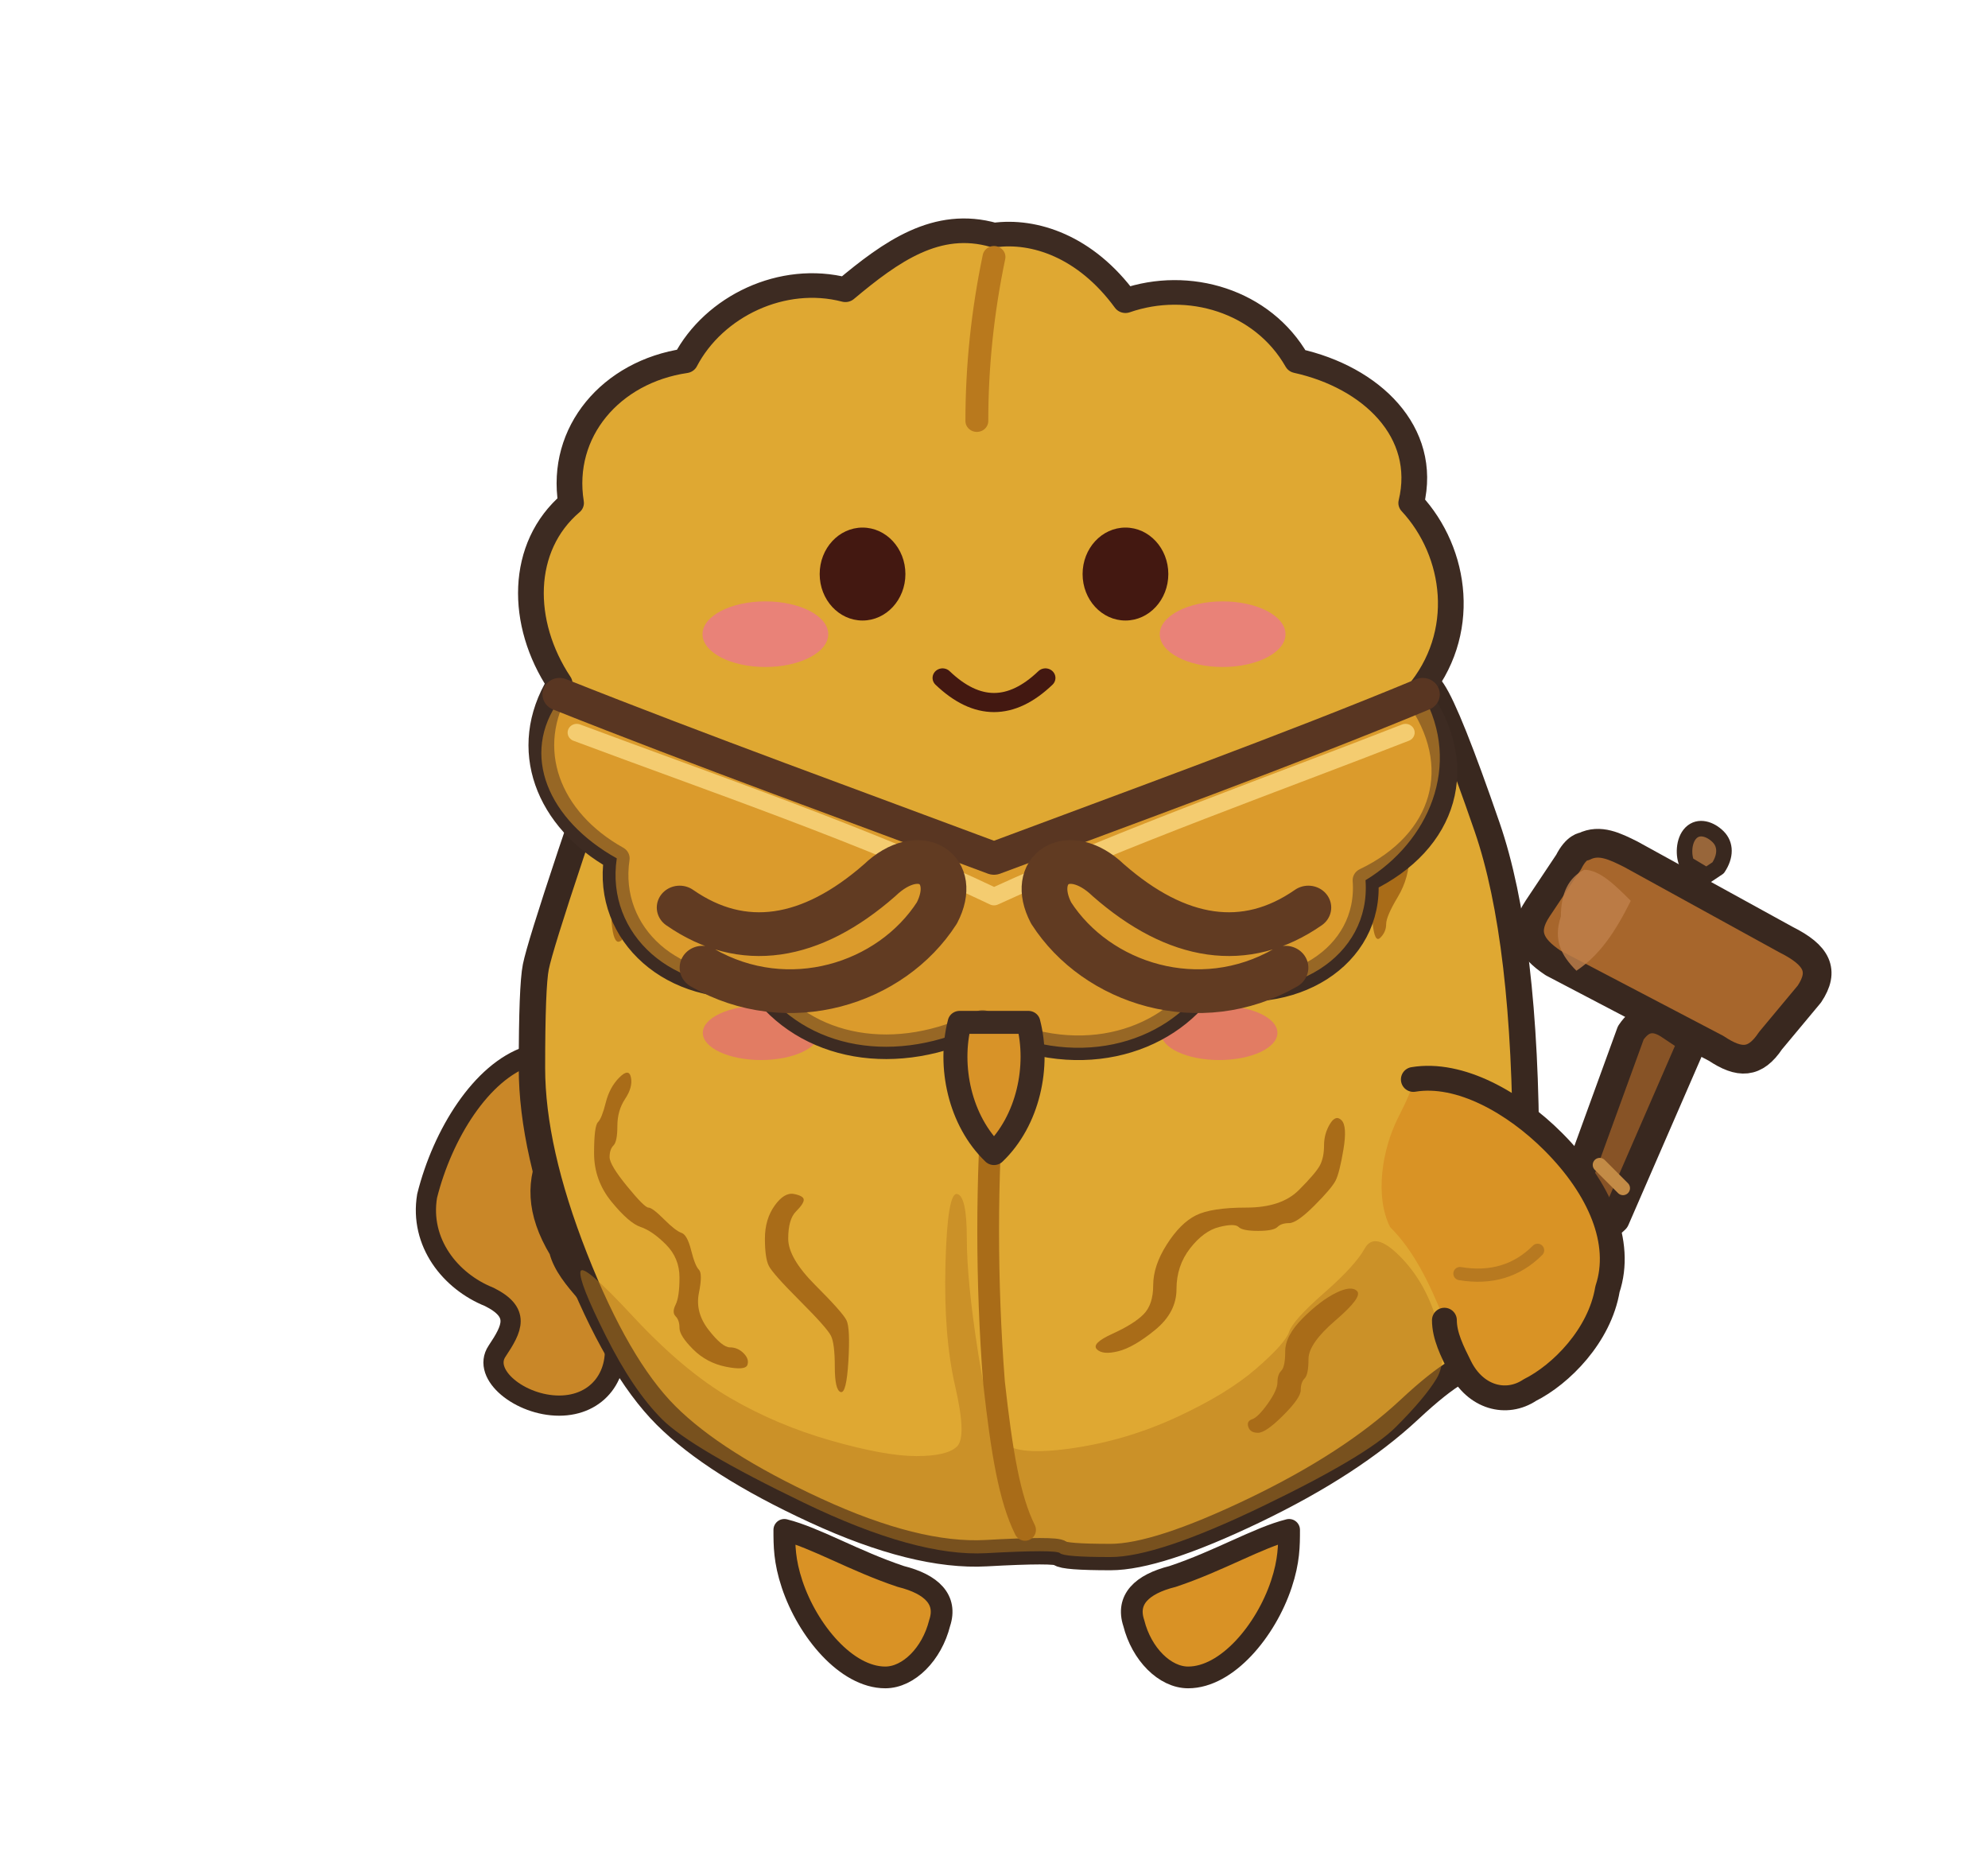
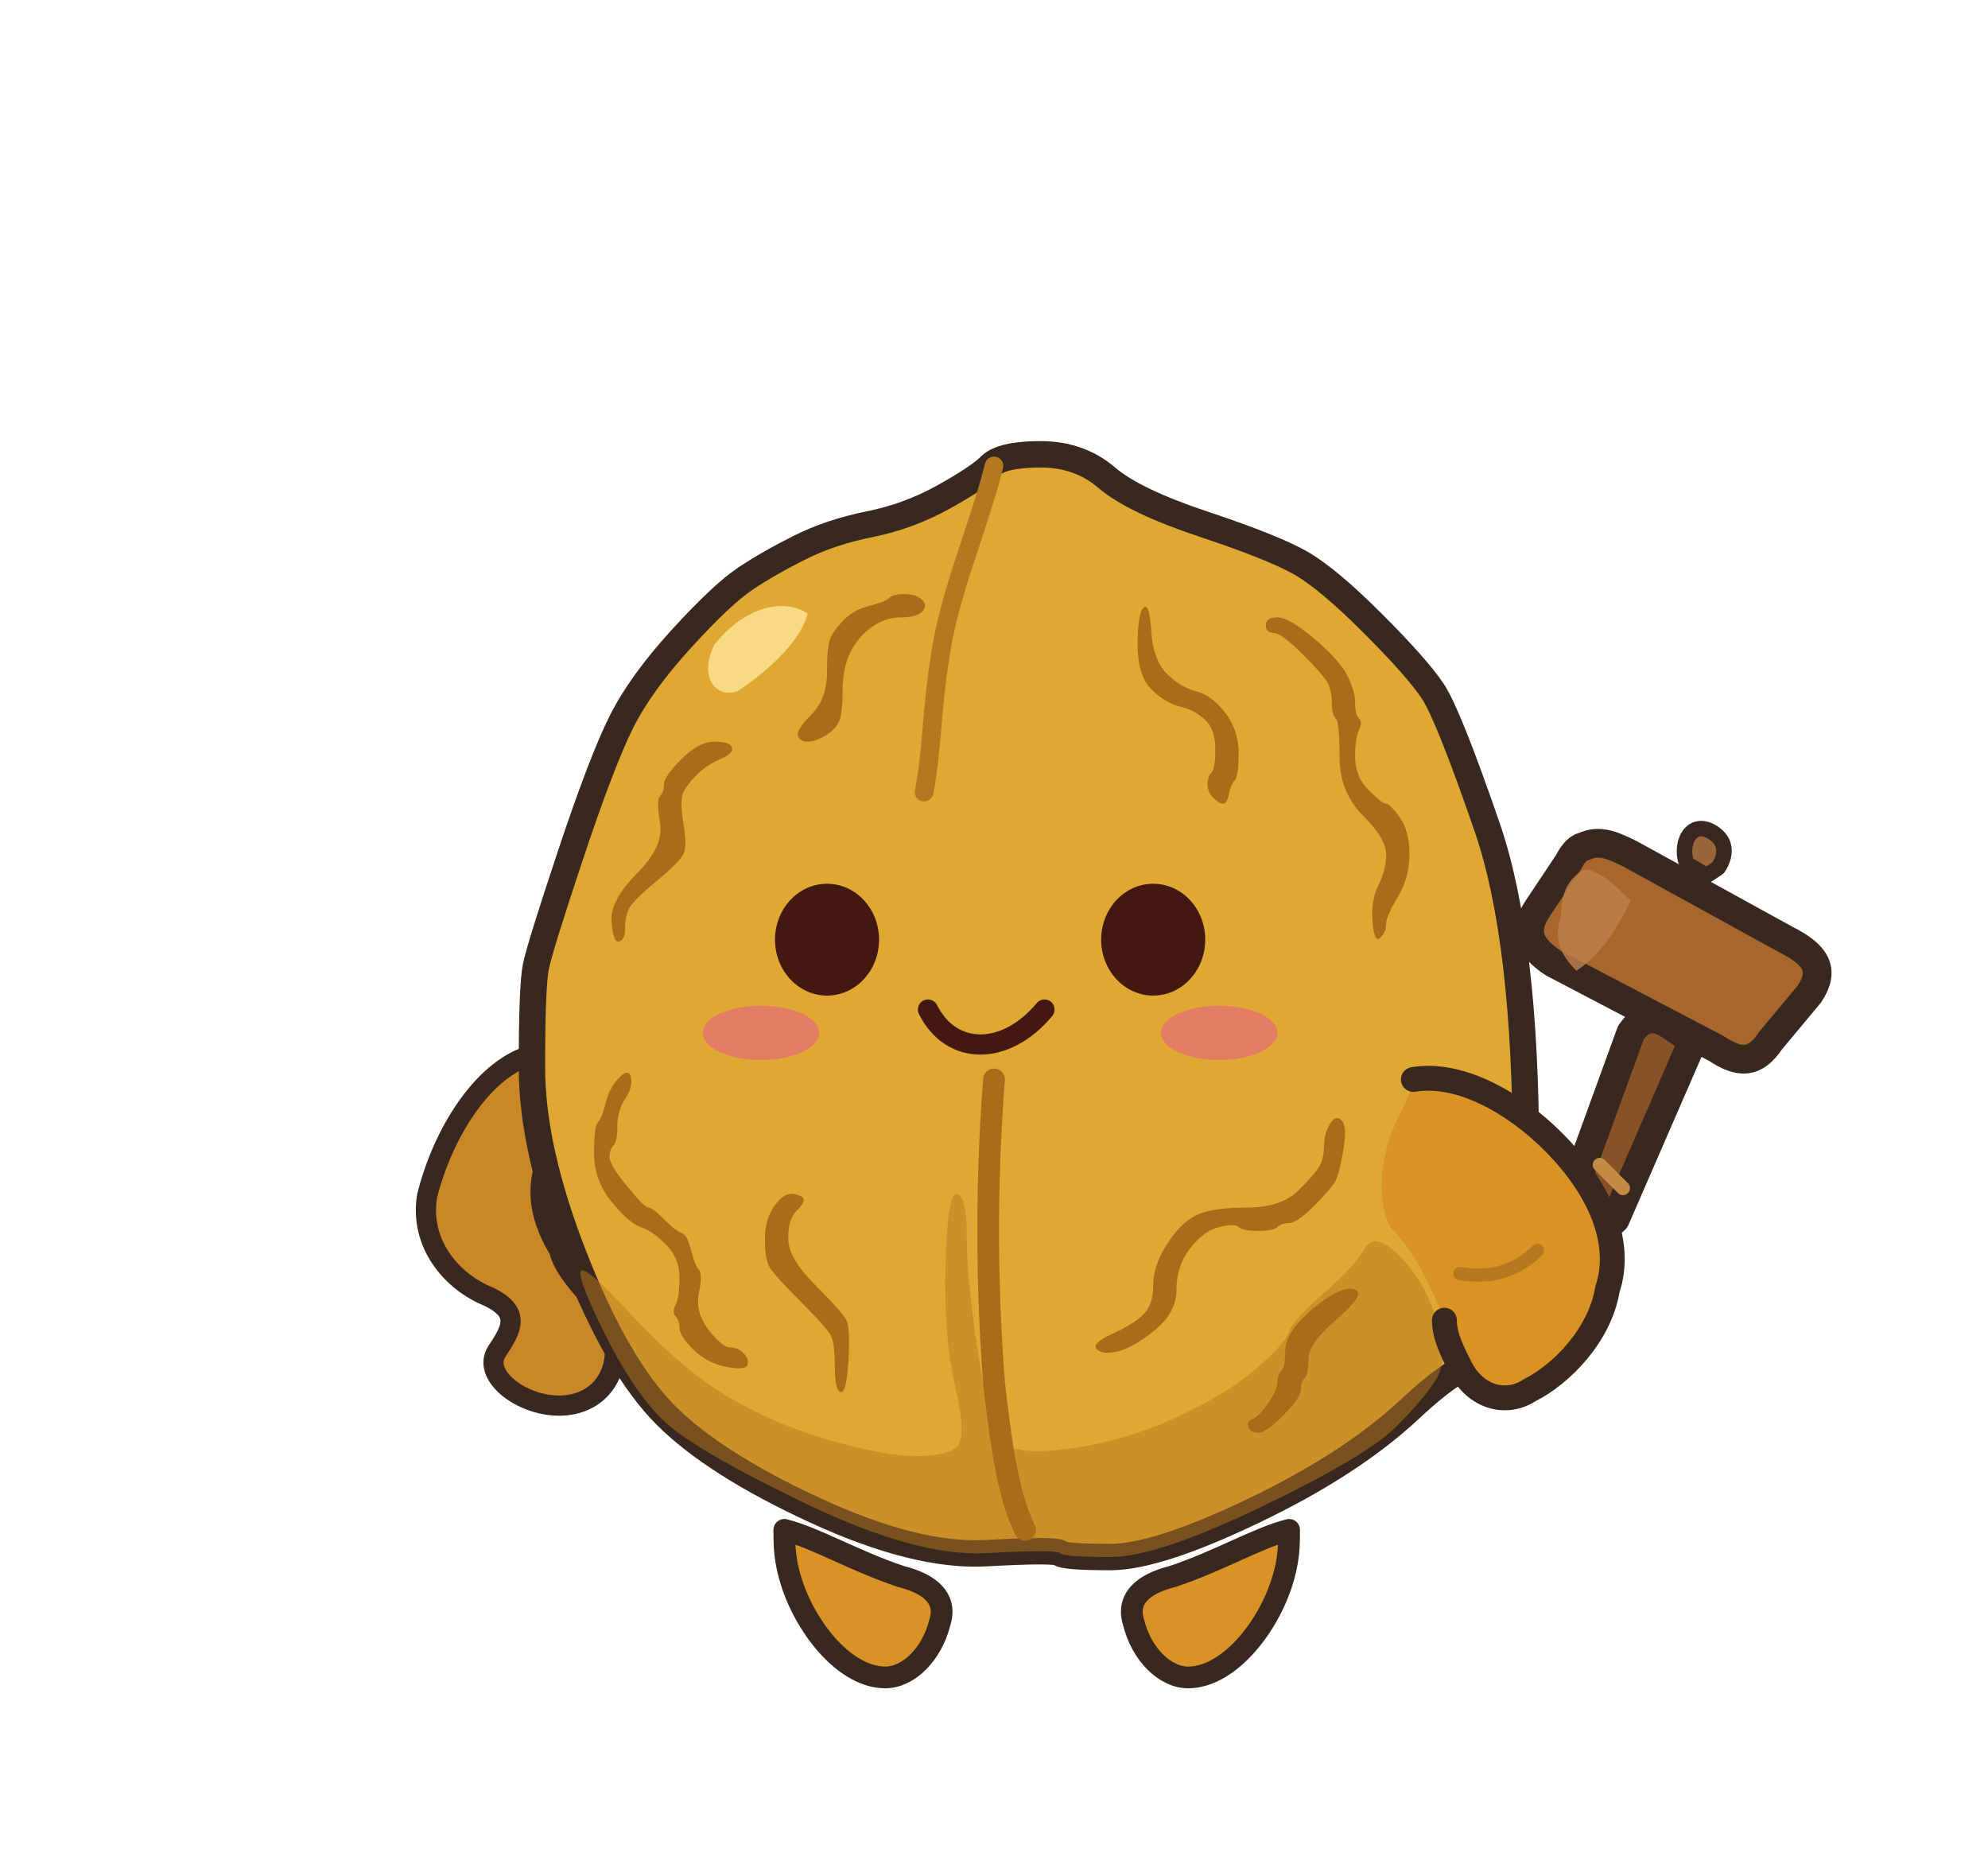
<svg xmlns="http://www.w3.org/2000/svg" width="320" height="300" viewBox="0 0 320 300">
  <g id="foot-left">
    <g transform="translate(-415 10) scale(1.25)">
      <path id="walnut-foot-left-shape" d="M 433 189 C 437 190 442 193 448 195 C 452 196 454 198 453 201 C 452 205 449 208 446 208 C 441 208 436 202 434 196 C 433 193 433 191 433 189 Z" fill="#d99225" stroke="#39281f" stroke-width="2.8" stroke-linejoin="round" />
    </g>
  </g>
  <g id="foot-right">
    <g transform="translate(-415 10) scale(1.25)">
      <path id="walnut-foot-right-shape" d="M 498 189 C 494 190 489 193 483 195 C 479 196 477 198 478 201 C 479 205 482 208 485 208 C 490 208 495 202 497 196 C 498 193 498 191 498 189 Z" fill="#d99225" stroke="#39281f" stroke-width="2.8" stroke-linejoin="round" />
    </g>
  </g>
  <g id="arm-left">
    <g transform="translate(-415 10) scale(1.25)">
      <path id="walnut-arm-left-shape" d="M 400 128 C 394 130 389 138 387 146 C 386 152 390 157 395 159 C 399 161 398 163 396 166 C 394 169 399 173 404 173 C 409 173 412 169 411 164 C 410 160 405 157 404 153 C 401 148 401 144 403 140 C 405 135 404 130 400 128 Z" fill="#c98728" stroke="#39281f" stroke-width="2.6" stroke-linejoin="round" />
      <path id="walnut-arm-left-crease" d="M 0 0" fill="none" opacity="0" />
    </g>
  </g>
  <g id="body">
    <g id="walnut-shell-art" transform="translate(-415 10) scale(1.25)">
      <path id="walnut-body-outline" d="M 459.50 52.00 Q 461.00 50.50 466.00 50.50 Q 471.00 50.50 474.50 53.50 Q 478.00 56.50 487.00 59.50 Q 496.00 62.50 499.50 64.50 Q 503.00 66.50 508.75 72.25 Q 514.50 78.00 516.50 81.00 Q 518.50 84.00 523.50 98.50 Q 528.50 113.00 528.50 141.00 Q 528.50 169.00 526.75 169.25 Q 525.00 169.50 523.00 168.00 Q 521.00 166.50 513.50 173.50 Q 506.00 180.50 493.50 186.50 Q 481.00 192.50 475.00 192.50 Q 469.00 192.50 468.50 192.00 Q 468.00 191.50 459.00 192.00 Q 450.00 192.50 437.00 186.50 Q 424.00 180.50 417.75 174.25 Q 411.50 168.00 406.00 154.00 Q 400.50 140.00 400.50 129.50 Q 400.50 119.00 401.00 116.50 Q 401.50 114.00 405.50 102.00 Q 409.50 90.00 412.00 85.00 Q 414.50 80.00 419.75 74.25 Q 425.00 68.50 428.00 66.50 Q 431.00 64.50 435.00 62.50 Q 439.00 60.50 444.00 59.50 Q 449.00 58.50 453.50 56.00 Q 458.00 53.50 459.50 52.00 Z" fill="#dfa832" stroke="#39281f" stroke-width="3.4" stroke-linejoin="round" />
      <path id="walnut-body-bottom-shade" d="M 453.75 154.75 Q 454.00 145.50 455.25 145.75 Q 456.50 146.00 456.50 151.50 Q 456.50 157.00 458.00 166.50 Q 459.50 176.00 461.25 177.75 Q 463.00 179.50 470.00 178.50 Q 477.00 177.50 483.50 174.50 Q 490.00 171.50 493.75 168.25 Q 497.50 165.00 498.00 163.50 Q 498.50 162.00 502.50 158.50 Q 506.50 155.00 507.75 152.75 Q 509.00 150.50 512.25 153.75 Q 515.50 157.00 517.00 162.00 Q 518.50 167.00 517.00 169.50 Q 515.50 172.00 511.75 175.75 Q 508.00 179.50 494.50 186.00 Q 481.00 192.50 475.00 192.50 Q 469.00 192.50 468.50 192.00 Q 468.00 191.50 459.00 192.00 Q 450.00 192.50 435.50 185.50 Q 421.00 178.50 417.25 174.75 Q 413.50 171.00 410.00 164.00 Q 406.50 157.00 406.75 155.75 Q 407.00 154.50 413.50 161.50 Q 420.00 168.50 426.00 172.00 Q 432.00 175.50 439.00 177.50 Q 446.00 179.50 450.00 179.50 Q 454.00 179.50 455.25 178.25 Q 456.50 177.00 455.00 170.50 Q 453.50 164.00 453.75 154.75 Z" fill="#b7791d" opacity=".5" />
      <path id="walnut-top-highlight" d="M 424 75 C 428 70 433 69 436 71 C 435 75 430 79 427 81 C 424 82 422 79 424 75 Z" fill="#ffe596" opacity=".82" />
      <path id="walnut-brain-crease-top-center" d="M 460 52 C 458 60 454 69 453 77 C 452 83 452 89 451 94" fill="none" stroke="#b47820" stroke-width="2.4" stroke-linecap="round" />
      <path id="walnut-brain-crease-bottom-center" d="M 460 131 C 459 144 459 157 460 170 C 461 179 462 185 464 189" fill="none" stroke="#a96c18" stroke-width="2.8" stroke-linecap="round" />
      <path id="walnut-brain-groove-left-top" d="M 446.50 69.00 Q 447.00 68.50 448.50 68.50 Q 450.00 68.50 450.75 69.25 Q 451.50 70.00 450.75 70.75 Q 450.00 71.50 448.00 71.50 Q 446.00 71.50 444.25 72.75 Q 442.50 74.00 441.50 76.00 Q 440.50 78.00 440.50 81.00 Q 440.50 84.00 440.00 85.00 Q 439.50 86.00 438.25 86.75 Q 437.00 87.50 436.00 87.50 Q 435.00 87.50 434.75 86.75 Q 434.50 86.00 436.50 84.00 Q 438.50 82.00 438.50 78.50 Q 438.50 75.00 439.00 74.00 Q 439.50 73.00 440.75 71.75 Q 442.00 70.50 444.00 70.00 Q 446.00 69.50 446.50 69.00 Z M 419.75 89.75 Q 422.00 87.50 424.00 87.50 Q 426.00 87.50 426.25 88.25 Q 426.50 89.00 424.75 89.75 Q 423.00 90.50 421.75 91.75 Q 420.50 93.00 420.00 94.00 Q 419.50 95.00 420.00 98.00 Q 420.50 101.00 420.00 102.00 Q 419.50 103.00 416.50 105.50 Q 413.50 108.00 413.00 109.00 Q 412.50 110.00 412.50 111.50 Q 412.50 113.00 411.75 113.25 Q 411.00 113.50 410.75 110.75 Q 410.50 108.00 414.00 104.50 Q 417.50 101.00 417.00 98.00 Q 416.50 95.00 417.00 94.50 Q 417.50 94.00 417.50 93.00 Q 417.50 92.00 419.75 89.75 Z" fill="#a96c18" />
      <path id="walnut-brain-groove-right-top" d="M 479.25 70.25 Q 480.00 69.50 480.25 73.25 Q 480.50 77.00 482.25 78.75 Q 484.00 80.50 486.00 81.00 Q 488.00 81.50 489.75 83.75 Q 491.50 86.00 491.50 89.00 Q 491.50 92.00 491.00 92.50 Q 490.50 93.00 490.25 94.25 Q 490.00 95.50 489.50 95.50 Q 489.00 95.50 488.25 94.75 Q 487.50 94.00 487.50 93.00 Q 487.50 92.00 488.00 91.50 Q 488.50 91.00 488.50 88.50 Q 488.50 86.00 487.25 84.75 Q 486.00 83.50 484.00 83.00 Q 482.00 82.50 480.25 80.75 Q 478.50 79.00 478.50 75.00 Q 478.50 71.00 479.25 70.25 Z M 495.00 72.50 Q 495.00 71.50 496.50 71.50 Q 498.00 71.50 501.25 74.25 Q 504.50 77.00 505.50 79.00 Q 506.50 81.00 506.50 82.50 Q 506.50 84.00 507.00 84.50 Q 507.50 85.00 507.00 86.00 Q 506.50 87.00 506.50 89.50 Q 506.50 92.00 508.25 93.75 Q 510.00 95.50 510.50 95.50 Q 511.00 95.50 512.25 97.25 Q 513.50 99.00 513.50 102.00 Q 513.50 105.00 512.00 107.50 Q 510.50 110.00 510.50 111.00 Q 510.50 112.00 509.75 112.75 Q 509.00 113.50 508.75 110.75 Q 508.50 108.00 509.50 106.00 Q 510.50 104.00 510.50 102.00 Q 510.50 100.00 507.50 97.00 Q 504.50 94.00 504.50 89.50 Q 504.50 85.00 504.00 84.50 Q 503.50 84.00 503.50 82.50 Q 503.50 81.00 503.00 80.00 Q 502.50 79.00 499.75 76.25 Q 497.00 73.50 496.00 73.50 Q 495.00 73.50 495.00 72.50 Z" fill="#a96c18" />
      <path id="walnut-brain-groove-left-bottom" d="M 411.75 130.75 Q 413.00 129.50 413.25 130.75 Q 413.50 132.00 412.50 133.50 Q 411.50 135.00 411.50 137.00 Q 411.50 139.00 411.00 139.50 Q 410.50 140.00 410.50 141.00 Q 410.50 142.00 412.75 144.75 Q 415.00 147.50 415.50 147.50 Q 416.00 147.50 417.50 149.00 Q 419.00 150.50 419.75 150.75 Q 420.50 151.00 421.00 153.00 Q 421.50 155.00 422.00 155.50 Q 422.50 156.00 422.00 158.50 Q 421.50 161.00 423.25 163.25 Q 425.00 165.50 426.00 165.50 Q 427.00 165.50 427.75 166.25 Q 428.50 167.00 428.25 167.75 Q 428.00 168.50 425.50 168.00 Q 423.00 167.50 421.25 165.75 Q 419.50 164.00 419.50 163.00 Q 419.50 162.00 419.00 161.50 Q 418.50 161.00 419.00 160.00 Q 419.50 159.00 419.50 156.50 Q 419.50 154.00 417.75 152.25 Q 416.00 150.50 414.50 150.00 Q 413.00 149.50 410.75 146.75 Q 408.50 144.00 408.50 140.50 Q 408.50 137.00 409.00 136.50 Q 409.50 136.00 410.00 134.00 Q 410.50 132.00 411.75 130.75 Z M 431.75 147.25 Q 433.00 145.50 434.25 145.75 Q 435.50 146.00 435.50 146.50 Q 435.50 147.00 434.50 148.00 Q 433.50 149.00 433.50 151.50 Q 433.50 154.00 437.00 157.50 Q 440.50 161.00 441.00 162.00 Q 441.50 163.00 441.25 167.25 Q 441.00 171.50 440.25 171.25 Q 439.50 171.00 439.50 168.00 Q 439.50 165.00 439.00 164.00 Q 438.50 163.00 435.00 159.50 Q 431.50 156.00 431.00 155.00 Q 430.50 154.00 430.50 151.50 Q 430.50 149.00 431.75 147.25 Z" fill="#a96c18" />
      <path id="walnut-brain-groove-right-bottom" d="M 503.25 136.75 Q 504.00 135.50 504.75 136.25 Q 505.50 137.00 505.00 140.00 Q 504.50 143.00 504.00 144.00 Q 503.50 145.00 501.25 147.25 Q 499.00 149.50 498.00 149.50 Q 497.00 149.50 496.50 150.00 Q 496.00 150.50 494.00 150.50 Q 492.00 150.50 491.50 150.00 Q 491.00 149.50 489.00 150.00 Q 487.00 150.50 485.25 152.75 Q 483.50 155.00 483.50 158.00 Q 483.50 161.00 480.75 163.25 Q 478.00 165.50 476.00 166.00 Q 474.00 166.50 473.25 165.75 Q 472.50 165.00 475.25 163.75 Q 478.00 162.50 479.25 161.25 Q 480.50 160.00 480.50 157.50 Q 480.50 155.00 482.25 152.25 Q 484.00 149.50 486.00 148.50 Q 488.00 147.50 492.50 147.50 Q 497.00 147.50 499.25 145.25 Q 501.50 143.00 502.00 142.00 Q 502.50 141.00 502.50 139.50 Q 502.50 138.00 503.25 136.75 Z M 504.00 158.50 Q 506.00 157.50 506.75 158.25 Q 507.50 159.00 504.00 162.00 Q 500.50 165.00 500.50 167.00 Q 500.50 169.00 500.00 169.50 Q 499.50 170.00 499.50 171.00 Q 499.50 172.00 497.25 174.25 Q 495.00 176.50 494.00 176.50 Q 493.00 176.50 492.75 175.75 Q 492.50 175.00 493.25 174.75 Q 494.00 174.50 495.25 172.75 Q 496.50 171.00 496.50 170.00 Q 496.50 169.00 497.00 168.50 Q 497.50 168.00 497.50 166.00 Q 497.50 164.00 499.75 161.75 Q 502.00 159.50 504.00 158.50 Z" fill="#a96c18" />
      <path id="walnut-side-brain-groove-left" d="M 0 0" fill="none" opacity="0" />
      <path id="walnut-side-brain-groove-right" d="M 0 0" fill="none" opacity="0" />
    </g>
    <g id="face-neutral" transform="translate(-415 10) scale(1.25)">
      <ellipse id="neutral-blush-left" cx="430" cy="125" rx="7.5" ry="3.5" fill="#e27c63" />
      <ellipse id="neutral-blush-right" cx="489" cy="125" rx="7.5" ry="3.5" fill="#e27c63" />
      <ellipse id="neutral-eye-left" cx="438.5" cy="113" rx="6.7" ry="7.2" fill="#431811" />
      <ellipse id="neutral-eye-right" cx="480.5" cy="113" rx="6.7" ry="7.2" fill="#431811" />
      <path id="neutral-mouth" d="M451.5 122 C454.5 128 461.5 128 466.5 122" fill="none" stroke="#431811" stroke-width="2.6" stroke-linecap="round" />
    </g>
-     <g id="face-happy" transform="translate(0 10)">
+     <g id="face-happy" display="none" transform="translate(0 10)">
      <ellipse id="walnut-happy-blush-left" cx="111" cy="137" rx="12" ry="6" fill="#e98278" />
      <ellipse id="walnut-happy-blush-right" cx="209" cy="137" rx="12" ry="6" fill="#e98278" />
      <path id="walnut-happy-eyes-mouth" d="M126 121 Q135 109 144 121 M176 121 Q185 109 194 121 M146 143 Q160 162 174 143 Z" fill="#431811" stroke="#431811" stroke-width="3.5" stroke-linecap="round" stroke-linejoin="round" />
    </g>
-     <g id="face-focused" transform="translate(0 10)">
+     <g id="face-focused" display="none" transform="translate(0 10)">
      <path id="walnut-focused-brows" d="M125 109 L144 114 M176 114 L195 109" fill="none" stroke="#431811" stroke-width="3.5" stroke-linecap="round" />
      <ellipse id="walnut-focused-eye-left" cx="135" cy="121" rx="8" ry="9" fill="#431811" />
      <ellipse id="walnut-focused-eye-right" cx="185" cy="121" rx="8" ry="9" fill="#431811" />
      <path id="walnut-focused-mouth" d="M150 150 L170 150" fill="none" stroke="#431811" stroke-width="3.5" stroke-linecap="round" />
    </g>
-     <g id="face-attack" transform="translate(0 10)">
+     <g id="face-attack" display="none" transform="translate(0 10)">
      <path id="walnut-attack-brows" d="M125 110 L144 115 M176 115 L195 110" fill="none" stroke="#431811" stroke-width="3.5" stroke-linecap="round" />
      <ellipse id="walnut-attack-eye-left" cx="135" cy="121" rx="8" ry="9" fill="#431811" />
      <ellipse id="walnut-attack-eye-right" cx="185" cy="121" rx="8" ry="9" fill="#431811" />
      <ellipse id="walnut-attack-mouth" cx="160" cy="151" rx="5" ry="7" fill="#431811" />
    </g>
-     <g id="face-surprised" transform="translate(0 10)">
+     <g id="face-surprised" display="none" transform="translate(0 10)">
      <ellipse id="walnut-surprised-eye-left" cx="135" cy="121" rx="8.5" ry="9.5" fill="none" stroke="#431811" stroke-width="3.5" />
      <ellipse id="walnut-surprised-eye-right" cx="185" cy="121" rx="8.5" ry="9.5" fill="none" stroke="#431811" stroke-width="3.5" />
      <ellipse id="walnut-surprised-mouth" cx="160" cy="151" rx="5" ry="7" fill="none" stroke="#431811" stroke-width="3.5" />
    </g>
-     <g id="face-hurt" transform="translate(0 10)">
+     <g id="face-hurt" display="none" transform="translate(0 10)">
      <path id="walnut-hurt-eyes" d="M127 113 L143 129 M143 113 L127 129 M177 113 L193 129 M193 113 L177 129" fill="none" stroke="#431811" stroke-width="3.5" stroke-linecap="round" />
      <path id="walnut-hurt-mouth" d="M148 153 Q160 142 172 153" fill="none" stroke="#431811" stroke-width="3.5" stroke-linecap="round" />
    </g>
-     <g id="face-hungry" transform="translate(0 10)">
+     <g id="face-hungry" display="none" transform="translate(0 10)">
      <ellipse id="walnut-hungry-eye-left" cx="135" cy="121" rx="8" ry="9" fill="#431811" />
      <ellipse id="walnut-hungry-eye-right" cx="185" cy="121" rx="8" ry="9" fill="#431811" />
      <path id="walnut-hungry-mouth" d="M160 145 C152 145 151 157 160 162 C169 157 168 145 160 145 Z" fill="#431811" />
    </g>
-     <g id="face-dead" transform="translate(0 10)">
+     <g id="face-dead" display="none" transform="translate(0 10)">
      <path id="walnut-dead-eyes" d="M127 113 L143 129 M143 113 L127 129 M177 113 L193 129 M193 113 L177 129" fill="none" stroke="#431811" stroke-width="3.5" stroke-linecap="round" />
      <path id="walnut-dead-mouth" d="M151 152 L169 152" fill="none" stroke="#431811" stroke-width="3.5" stroke-linecap="round" />
    </g>
  </g>
  <g id="hammer">
    <g transform="translate(-415 10) scale(1.25)">
      <path id="walnut-hammer-handle" d="M 534 147 L 542 125 Q 544 122 547 124 L 550 126 L 540 149 Q 538 151 536 149 Z" fill="#875326" stroke="#39281f" stroke-width="3.7" stroke-linejoin="round" />
      <path id="walnut-hammer-cap" d="M 549.25 103.25 C 548.75 102.25 548.75 100.25 549.75 99.25 C 550.75 98.25 552.25 98.75 553.25 99.75 C 554.25 100.75 554.25 102.25 553.25 103.75 L 551.75 104.75 Z" fill="#98663a" stroke="#39281f" stroke-width="2" stroke-linejoin="round" />
      <path id="walnut-hammer-head" d="M 536 101 C 538 100 540 101 542 102 L 562 113 C 566 115 567 117 565 120 L 560 126 C 558 129 556 129 553 127 L 532 116 C 529 114 528 112 530 109 L 534 103 C 535 101 536 101 536 101 Z" fill="#a7662c" stroke="#39281f" stroke-width="3.7" stroke-linejoin="round" />
      <path id="walnut-hammer-head-highlight" d="M 536 104 C 538 104 540 106 542 108 C 540 112 538 115 535 117 C 533 115 532 113 533 110 C 533 107 534 105 536 104 Z" fill="#c0804a" opacity=".82" />
      <path id="walnut-hammer-grip" d="M 538 142 L 541 145" fill="none" stroke="#c38b46" stroke-width="1.8" stroke-linecap="round" />
    </g>
  </g>
  <g id="arm-right">
    <g transform="translate(-415 10) scale(1.25)">
      <path id="walnut-arm-right-shape" d="M 514 131 C 520 130 527 134 532 139 C 538 145 541 152 539 158 C 538 164 533 169 529 171 C 523 172 520 168 518 162 C 516 157 514 153 511 150 C 509 146 510 140 512 136 C 513 134 514 132 514 131 Z" fill="#d99325" />
      <path id="walnut-arm-right-outline" d="M 514 131 C 520 130 527 134 532 139 C 538 145 541 152 539 158 C 538 164 533 169 529 171 C 526 173 522 172 520 168 C 519 166 518 164 518 162" fill="none" stroke="#39281f" stroke-width="3.2" stroke-linecap="round" stroke-linejoin="round" />
      <path id="walnut-arm-right-crease" d="M530 153 Q526 157 520 156" fill="none" stroke="#b77920" stroke-width="1.7" stroke-linecap="round" />
    </g>
  </g>
-   <g id="guard-form" transform="translate(160 0) scale(.92 .88) translate(-160 0)">
+   <g id="guard-form" display="none" transform="translate(160 0) scale(.92 .88) translate(-160 0)">
    <path id="walnut-guard-shell" d="M160 43 C150 40 142 46 134 53 C123 50 111 56 106 66 C93 68 84 79 86 92 C77 100 77 114 84 125 C77 137 82 150 94 157 C92 171 104 182 119 180 C127 192 143 195 158 187 C174 196 190 191 197 180 C212 184 226 175 225 161 C239 154 243 140 234 127 C243 116 241 101 233 92 C236 79 226 69 213 66 C207 55 194 51 183 55 C176 45 167 42 160 43 Z" fill="#dfa832" stroke="#3d2b22" stroke-width="4.5" stroke-linejoin="round" />
    <path id="walnut-guard-lower-shell" d="M84 128 C106 136 137 144 160 157 C183 143 211 135 235 127 C242 140 236 154 225 161 C226 175 212 184 197 180 C190 191 174 196 158 187 C143 195 127 192 119 180 C104 182 92 171 94 157 C82 150 77 138 84 128 Z" fill="#d89328" opacity=".58" />
    <path id="walnut-guard-rim-shadow" d="M84 127 C108 137 137 148 160 157 C183 148 212 137 235 127" fill="none" stroke="#593622" stroke-width="6" stroke-linecap="round" stroke-linejoin="round" />
    <path id="walnut-guard-rim-highlight" d="M87 134 C110 143 138 153 160 164 C183 153 210 143 232 134" fill="none" stroke="#f4cc70" stroke-width="3.2" stroke-linecap="round" stroke-linejoin="round" />
    <path id="walnut-guard-top-crease" d="M160 47 Q157 62 157 77" fill="none" stroke="#b9791d" stroke-width="4" stroke-linecap="round" />
    <ellipse id="walnut-guard-blush-left" cx="120" cy="116" rx="11" ry="6" fill="#e98278" />
    <ellipse id="walnut-guard-blush-right" cx="200" cy="116" rx="11" ry="6" fill="#e98278" />
    <ellipse id="walnut-guard-eye-left" cx="137" cy="105" rx="7.5" ry="8.5" fill="#431811" />
    <ellipse id="walnut-guard-eye-right" cx="183" cy="105" rx="7.5" ry="8.5" fill="#431811" />
    <path id="walnut-guard-mouth" d="M151 124 Q160 133 169 124" fill="none" stroke="#431811" stroke-width="3.5" stroke-linecap="round" />
    <path id="walnut-guard-arm-left" d="M105 166 C116 174 128 172 140 161 C147 154 154 159 150 167 C142 180 124 186 109 177" fill="none" stroke="#613b22" stroke-width="8" stroke-linecap="round" stroke-linejoin="round" />
    <path id="walnut-guard-arm-right" d="M215 166 C204 174 192 172 180 161 C173 154 166 159 170 167 C178 180 196 186 211 177" fill="none" stroke="#613b22" stroke-width="8" stroke-linecap="round" stroke-linejoin="round" />
    <path id="walnut-guard-foot" d="M154 187 C152 195 154 205 160 211 C166 205 168 195 166 187 Z" fill="#d89328" stroke="#3d2b22" stroke-width="4.2" stroke-linejoin="round" />
  </g>
</svg>
